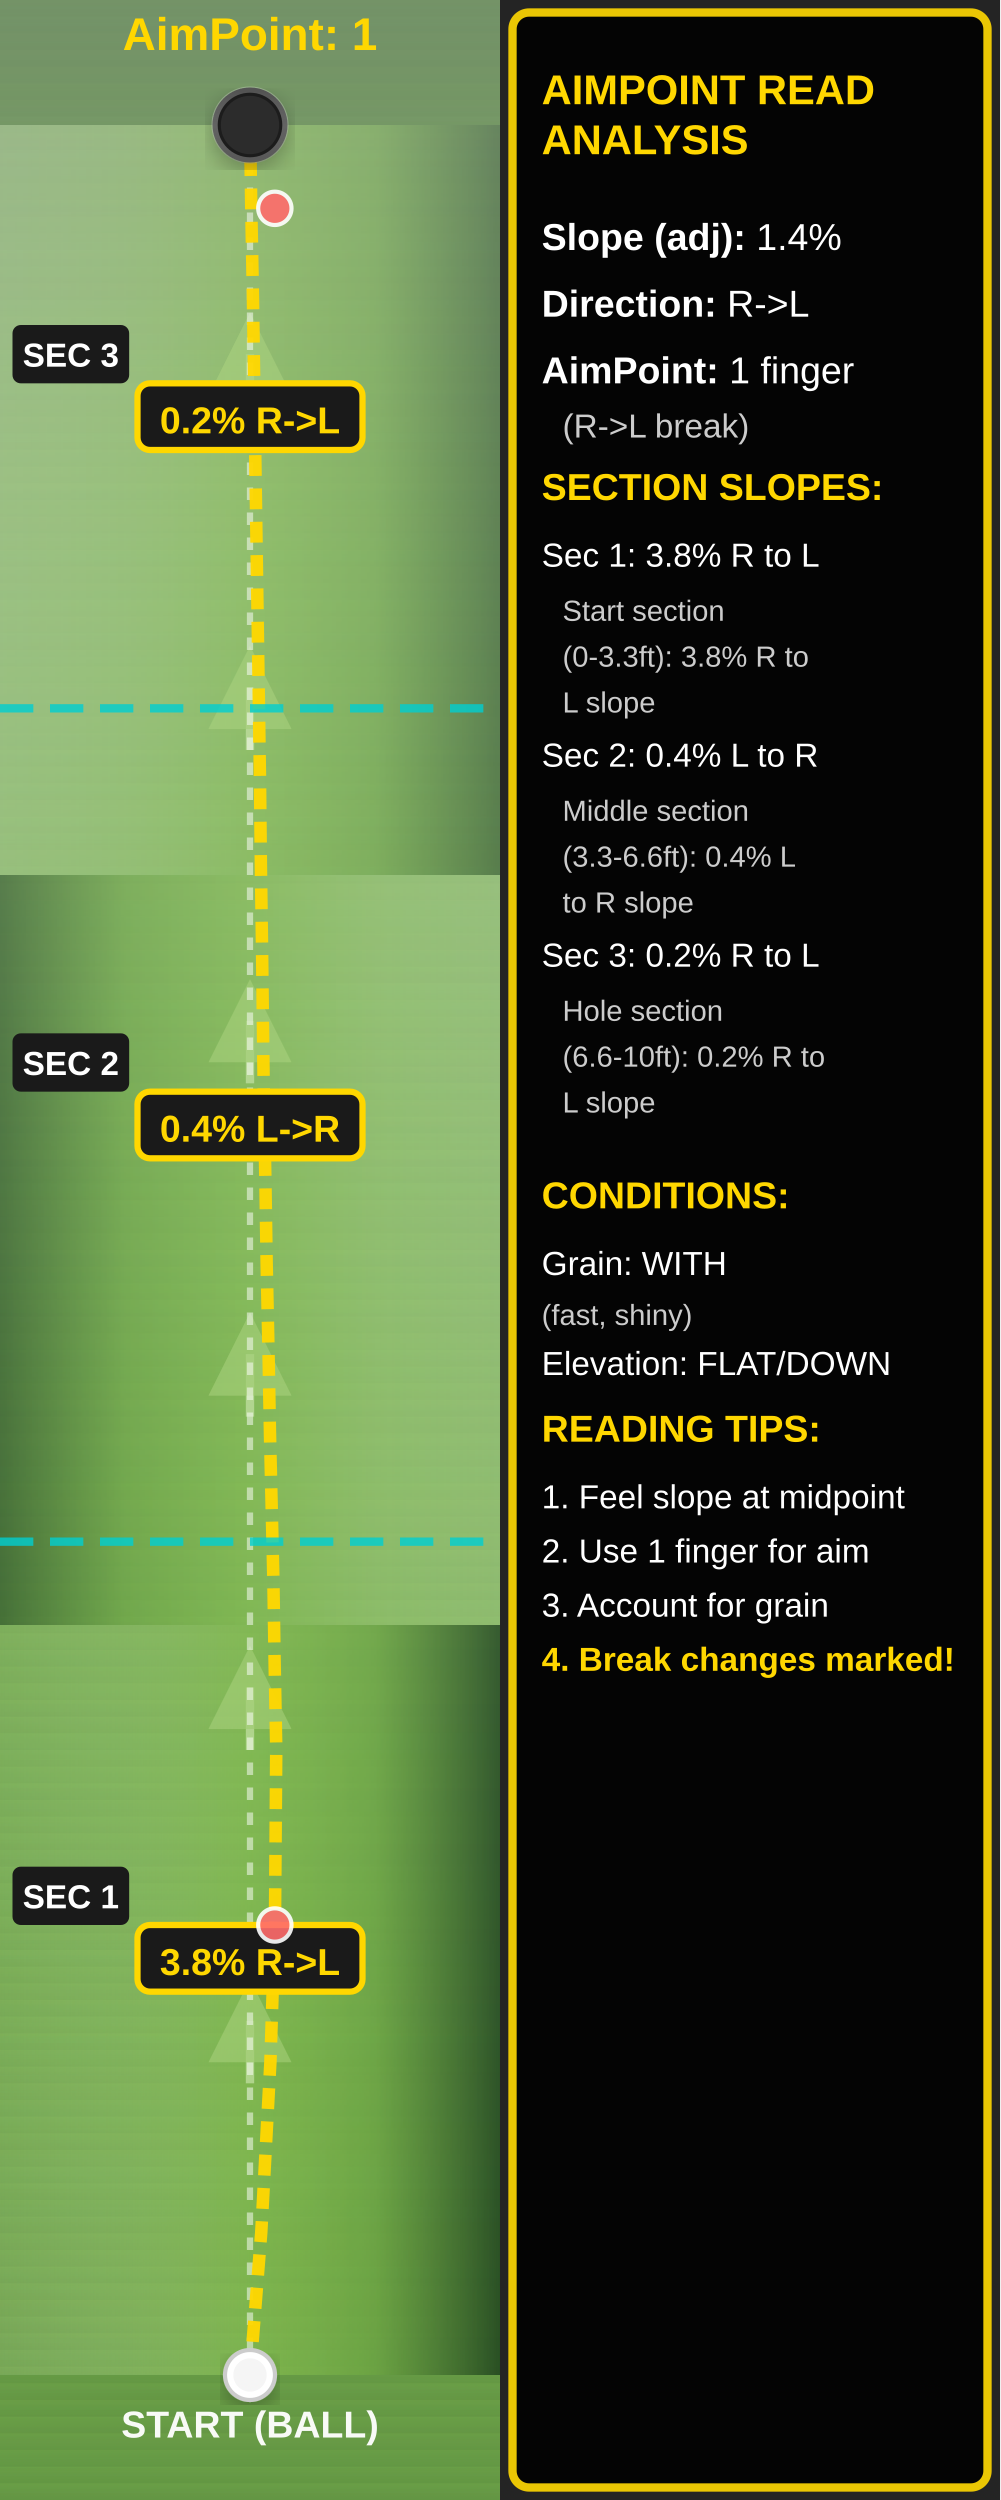
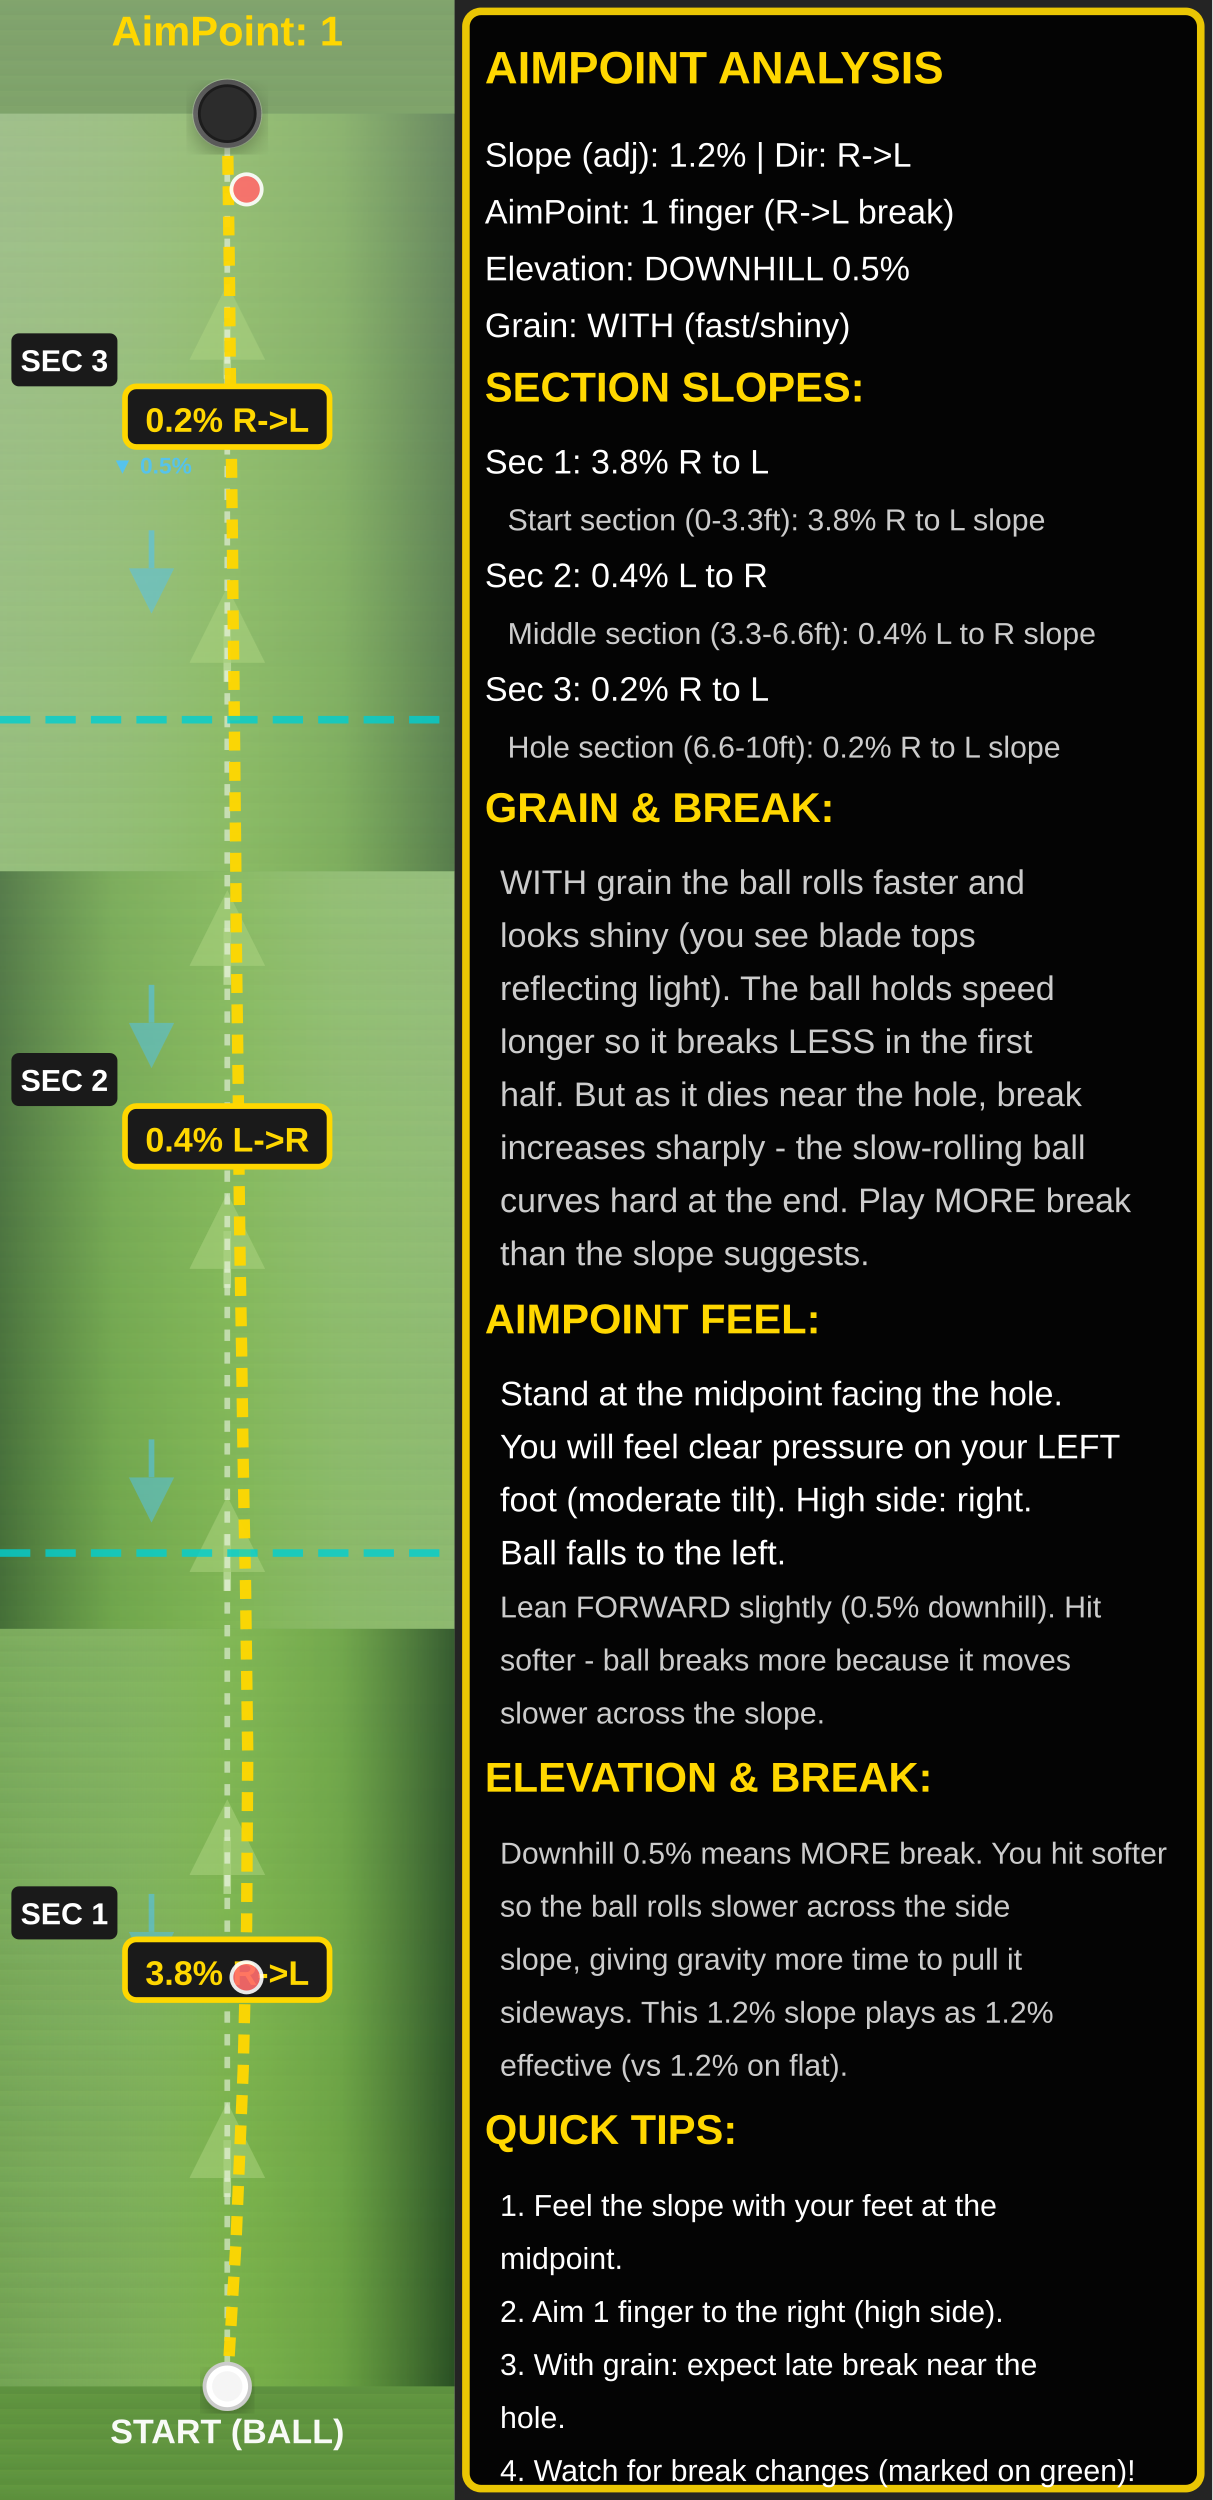
- <svg xmlns="http://www.w3.org/2000/svg" width="240" height="600">
+ <svg xmlns="http://www.w3.org/2000/svg" width="320" height="660">
  <defs>
    <linearGradient id="baseGreen" x1="0%" y1="0%" x2="0%" y2="100%">
      <stop offset="0%" style="stop-color:#689F38;stop-opacity:1" />
      <stop offset="50%" style="stop-color:#558B2F;stop-opacity:1" />
      <stop offset="100%" style="stop-color:#4A7C27;stop-opacity:1" />
    </linearGradient>
    <linearGradient id="grainGradient" x1="0%" y1="0%" x2="0%" y2="100%">
      <stop offset="0%" style="stop-color:#E8F5E9;stop-opacity:0.6" />
      <stop offset="30%" style="stop-color:#C8E6C9;stop-opacity:0.5" />
      <stop offset="60%" style="stop-color:#A5D6A7;stop-opacity:0.35" />
      <stop offset="100%" style="stop-color:#81C784;stop-opacity:0.2" />
    </linearGradient>
    <linearGradient id="elevationGradient" x1="0%" y1="0%" x2="0%" y2="100%">
-       <stop offset="0%" style="stop-color:#1B3D14;stop-opacity:1.0" />
-       <stop offset="20%" style="stop-color:#4A7C27;stop-opacity:0.85" />
-       <stop offset="50%" style="stop-color:#689F38;stop-opacity:0.6" />
-       <stop offset="80%" style="stop-color:#8BC34A;stop-opacity:0.4" />
-       <stop offset="100%" style="stop-color:#AED581;stop-opacity:0.3" />
+       <stop offset="0%" style="stop-color:#1B3D14;stop-opacity:0.58" />
+       <stop offset="50%" style="stop-color:#689F38;stop-opacity:0.38" />
+       <stop offset="100%" style="stop-color:#AED581;stop-opacity:0.17" />
    </linearGradient>
    <linearGradient id="breakGradientSec1" x1="0%" y1="0%" x2="100%" y2="0%">
      <stop offset="0%" style="stop-color:#C5E1A5;stop-opacity:0.2" />
      <stop offset="25%" style="stop-color:#AED581;stop-opacity:0.36" />
      <stop offset="50%" style="stop-color:#8BC34A;stop-opacity:0.6" />
      <stop offset="75%" style="stop-color:#689F38;stop-opacity:0.8" />
      <stop offset="100%" style="stop-color:#1B3D14;stop-opacity:1.0" />
    </linearGradient>
    <linearGradient id="breakGradientSec2" x1="0%" y1="0%" x2="100%" y2="0%">
      <stop offset="0%" style="stop-color:#1B3D14;stop-opacity:0.72" />
      <stop offset="25%" style="stop-color:#689F38;stop-opacity:0.642" />
      <stop offset="50%" style="stop-color:#8BC34A;stop-opacity:0.565" />
      <stop offset="75%" style="stop-color:#AED581;stop-opacity:0.488" />
      <stop offset="100%" style="stop-color:#C5E1A5;stop-opacity:0.41" />
    </linearGradient>
    <linearGradient id="breakGradientSec3" x1="0%" y1="0%" x2="100%" y2="0%">
      <stop offset="0%" style="stop-color:#C5E1A5;stop-opacity:0.41" />
      <stop offset="25%" style="stop-color:#AED581;stop-opacity:0.472" />
      <stop offset="50%" style="stop-color:#8BC34A;stop-opacity:0.565" />
      <stop offset="75%" style="stop-color:#689F38;stop-opacity:0.642" />
      <stop offset="100%" style="stop-color:#1B3D14;stop-opacity:0.72" />
    </linearGradient>
    <linearGradient id="holeGrainGradient" x1="50%" y1="0%" x2="50%" y2="100%">
      <stop offset="0%" style="stop-color:#FFFFFF;stop-opacity:0.3" />
      <stop offset="50%" style="stop-color:#CCCCCC;stop-opacity:0.5" />
      <stop offset="100%" style="stop-color:#999999;stop-opacity:0.6" />
    </linearGradient>
    <filter id="shadow">
      <feDropShadow dx="0" dy="2" stdDeviation="3" flood-opacity="0.3" />
    </filter>
    <marker id="arrowhead-grain" markerWidth="10" markerHeight="10" refX="5" refY="5" orient="auto">
      <polygon points="0,0 10,5 0,10" fill="#AED581" opacity="0.7" />
    </marker>
+     <marker id="arrowhead-elev-up" markerWidth="8" markerHeight="8" refX="4" refY="8" orient="0">
+       <polygon points="4,0 8,8 0,8" fill="#FFA726" opacity="0.85" />
+     </marker>
+     <marker id="arrowhead-elev-down" markerWidth="8" markerHeight="8" refX="4" refY="0" orient="0">
+       <polygon points="0,0 8,0 4,8" fill="#4FC3F7" opacity="0.85" />
+     </marker>
    <pattern id="grassTexture" x="0" y="0" width="4" height="4" patternUnits="userSpaceOnUse">
      <rect width="4" height="4" fill="url(#baseGreen)" opacity="0.95" />
      <line x1="0" y1="2" x2="4" y2="2" stroke="#5A9B3F" stroke-width="0.5" opacity="0.3" />
    </pattern>
  </defs>
-   <rect width="120" height="600" fill="url(#baseGreen)" />
-   <rect width="120" height="600" fill="url(#grassTexture)" opacity="0.3" />
-   <rect width="120" height="600" fill="url(#elevationGradient)" opacity="0.7" />
-   <rect x="0" y="390.0" width="120" height="180.0" fill="url(#breakGradientSec1)" opacity="1.0" />
-   <rect x="0" y="210.0" width="120" height="180.0" fill="url(#breakGradientSec2)" opacity="1.0" />
-   <rect x="0" y="30" width="120" height="180.0" fill="url(#breakGradientSec3)" opacity="1.0" />
-   <rect width="120" height="600" fill="url(#grainGradient)" opacity="0.6" />
+   <rect width="120" height="660" fill="url(#baseGreen)" />
+   <rect width="120" height="660" fill="url(#grassTexture)" opacity="0.3" />
+   <rect width="120" height="660" fill="url(#elevationGradient)" opacity="0.7" />
+   <rect x="0" y="430.0" width="120" height="200.0" fill="url(#breakGradientSec1)" opacity="1.0" />
+   <rect x="0" y="230.0" width="120" height="200.0" fill="url(#breakGradientSec2)" opacity="1.0" />
+   <rect x="0" y="30" width="120" height="200.0" fill="url(#breakGradientSec3)" opacity="1.0" />
+   <rect width="120" height="660" fill="url(#grainGradient)" opacity="0.6" />
  <line x1="60.0" y1="100" x2="60.0" y2="85" stroke="#C5E1A5" stroke-width="2" opacity="0.7" marker-end="url(#arrowhead-grain)" />
  <line x1="60.0" y1="180" x2="60.0" y2="165" stroke="#C5E1A5" stroke-width="2" opacity="0.7" marker-end="url(#arrowhead-grain)" />
  <line x1="60.0" y1="260" x2="60.0" y2="245" stroke="#C5E1A5" stroke-width="2" opacity="0.7" marker-end="url(#arrowhead-grain)" />
  <line x1="60.0" y1="340" x2="60.0" y2="325" stroke="#C5E1A5" stroke-width="2" opacity="0.7" marker-end="url(#arrowhead-grain)" />
  <line x1="60.0" y1="420" x2="60.0" y2="405" stroke="#C5E1A5" stroke-width="2" opacity="0.7" marker-end="url(#arrowhead-grain)" />
  <line x1="60.0" y1="500" x2="60.0" y2="485" stroke="#C5E1A5" stroke-width="2" opacity="0.7" marker-end="url(#arrowhead-grain)" />
-   <line x1="60.0" y1="570" x2="60.0" y2="30.0" stroke="#FFFFFF" stroke-width="1.5" stroke-dasharray="3,3" opacity="0.5" />
-   <path d="M 60.0 570.0 C 60.9 558.7, 61.8 547.1, 62.7 535.8 C 63.4 522.3, 64.2 508.3, 64.9 494.8 C 65.3 483.5, 65.6 471.9, 66.0 460.6 C 66.1 447.1, 66.2 433.2, 66.3 419.6 C 66.0 406.1, 65.8 392.1, 65.6 378.6 C 65.3 367.3, 65.1 355.7, 64.8 344.4 C 64.6 330.9, 64.3 317.0, 64.0 303.4 C 63.8 289.9, 63.6 275.9, 63.3 262.4 C 63.2 251.1, 63.0 239.5, 62.9 228.2 C 62.7 214.7, 62.5 200.7, 62.4 187.2 C 62.2 173.7, 62.0 159.7, 61.8 146.2 C 61.6 134.9, 61.5 123.3, 61.3 112.0 C 61.1 98.5, 60.9 84.5, 60.7 71.0 C 60.4 57.5, 60.2 43.5, 60.0 30.0" stroke="#FFD700" stroke-width="3" fill="none" stroke-dasharray="5,3" opacity="0.95" />
-   <line x1="0" y1="370.0" x2="120" y2="370.0" stroke="#00CED1" stroke-width="2" opacity="0.8" stroke-dasharray="8,4" />
-   <line x1="0" y1="170.0" x2="120" y2="170.0" stroke="#00CED1" stroke-width="2" opacity="0.8" stroke-dasharray="8,4" />
-   <rect x="3" y="448.0" width="28" height="14" fill="#1A1A1A" rx="2" />
-   <text x="17" y="458.0" font-family="Arial, sans-serif" font-size="8" fill="#FFFFFF" text-anchor="middle" font-weight="bold">SEC 1</text>
-   <rect x="33.0" y="462.0" width="54" height="16" fill="#1A1A1A" rx="3" stroke="#FFD700" stroke-width="1.5" />
-   <text x="60.0" y="474.0" font-family="Arial, sans-serif" font-size="9" fill="#FFD700" text-anchor="middle" font-weight="bold">3.8% R-&gt;L</text>
-   <rect x="3" y="248.0" width="28" height="14" fill="#1A1A1A" rx="2" />
-   <text x="17" y="258.0" font-family="Arial, sans-serif" font-size="8" fill="#FFFFFF" text-anchor="middle" font-weight="bold">SEC 2</text>
-   <rect x="33.0" y="262.0" width="54" height="16" fill="#1A1A1A" rx="3" stroke="#FFD700" stroke-width="1.5" />
-   <text x="60.0" y="274.0" font-family="Arial, sans-serif" font-size="9" fill="#FFD700" text-anchor="middle" font-weight="bold">0.4% L-&gt;R</text>
-   <rect x="3" y="78.0" width="28" height="14" fill="#1A1A1A" rx="2" />
-   <text x="17" y="88.0" font-family="Arial, sans-serif" font-size="8" fill="#FFFFFF" text-anchor="middle" font-weight="bold">SEC 3</text>
-   <rect x="33.0" y="92.0" width="54" height="16" fill="#1A1A1A" rx="3" stroke="#FFD700" stroke-width="1.5" />
-   <text x="60.0" y="104.0" font-family="Arial, sans-serif" font-size="9" fill="#FFD700" text-anchor="middle" font-weight="bold">0.2% R-&gt;L</text>
-   <circle cx="65.963" cy="462" r="4" fill="#FF6B6B" opacity="0.9" stroke="#FFFFFF" stroke-width="1" />
-   <circle cx="65.963" cy="50" r="4" fill="#FF6B6B" opacity="0.9" stroke="#FFFFFF" stroke-width="1" />
+   <line x1="60.0" y1="580" x2="60.0" y2="565" stroke="#C5E1A5" stroke-width="2" opacity="0.7" marker-end="url(#arrowhead-grain)" />
+   <line x1="40.0" y1="140" x2="40.0" y2="150" stroke="#4FC3F7" stroke-width="1.5" opacity="0.57" marker-end="url(#arrowhead-elev-down)" />
+   <line x1="40.0" y1="260" x2="40.0" y2="270" stroke="#4FC3F7" stroke-width="1.5" opacity="0.57" marker-end="url(#arrowhead-elev-down)" />
+   <line x1="40.0" y1="380" x2="40.0" y2="390" stroke="#4FC3F7" stroke-width="1.5" opacity="0.57" marker-end="url(#arrowhead-elev-down)" />
+   <line x1="40.0" y1="500" x2="40.0" y2="510" stroke="#4FC3F7" stroke-width="1.5" opacity="0.57" marker-end="url(#arrowhead-elev-down)" />
+   <text x="40.0" y="125" font-family="Arial, sans-serif" font-size="6" fill="#4FC3F7" text-anchor="middle" font-weight="bold" opacity="0.9">▼ 0.5%</text>
+   <line x1="60.0" y1="630" x2="60.0" y2="30.0" stroke="#FFFFFF" stroke-width="1.5" stroke-dasharray="3,3" opacity="0.5" />
+   <path d="M 60.0 630.0 C 60.8 617.5, 61.5 604.6, 62.3 592.0 C 62.9 577.0, 63.6 561.5, 64.2 546.5 C 64.5 533.9, 64.8 521.0, 65.1 508.5 C 65.2 493.4, 65.3 477.9, 65.4 462.9 C 65.2 447.9, 65.0 432.4, 64.8 417.3 C 64.5 404.8, 64.3 391.9, 64.1 379.4 C 63.9 364.3, 63.7 348.8, 63.4 333.8 C 63.2 318.8, 63.0 303.3, 62.9 288.2 C 62.7 275.7, 62.6 262.8, 62.4 250.3 C 62.3 235.2, 62.2 219.7, 62.0 204.7 C 61.9 189.6, 61.7 174.2, 61.5 159.1 C 61.4 146.6, 61.3 133.7, 61.1 121.1 C 60.9 106.1, 60.7 90.6, 60.6 75.6 C 60.4 60.5, 60.2 45.0, 60.0 30.0" stroke="#FFD700" stroke-width="3" fill="none" stroke-dasharray="5,3" opacity="0.95" />
+   <line x1="0" y1="410.0" x2="120" y2="410.0" stroke="#00CED1" stroke-width="2" opacity="0.8" stroke-dasharray="8,4" />
+   <line x1="0" y1="190.0" x2="120" y2="190.0" stroke="#00CED1" stroke-width="2" opacity="0.8" stroke-dasharray="8,4" />
+   <rect x="3" y="498.0" width="28" height="14" fill="#1A1A1A" rx="2" />
+   <text x="17" y="508.0" font-family="Arial, sans-serif" font-size="8" fill="#FFFFFF" text-anchor="middle" font-weight="bold">SEC 1</text>
+   <rect x="33.0" y="512.0" width="54" height="16" fill="#1A1A1A" rx="3" stroke="#FFD700" stroke-width="1.5" />
+   <text x="60.0" y="524.0" font-family="Arial, sans-serif" font-size="9" fill="#FFD700" text-anchor="middle" font-weight="bold">3.8% R-&gt;L</text>
+   <rect x="3" y="278.0" width="28" height="14" fill="#1A1A1A" rx="2" />
+   <text x="17" y="288.0" font-family="Arial, sans-serif" font-size="8" fill="#FFFFFF" text-anchor="middle" font-weight="bold">SEC 2</text>
+   <rect x="33.0" y="292.0" width="54" height="16" fill="#1A1A1A" rx="3" stroke="#FFD700" stroke-width="1.5" />
+   <text x="60.0" y="304.0" font-family="Arial, sans-serif" font-size="9" fill="#FFD700" text-anchor="middle" font-weight="bold">0.4% L-&gt;R</text>
+   <rect x="3" y="88.0" width="28" height="14" fill="#1A1A1A" rx="2" />
+   <text x="17" y="98.0" font-family="Arial, sans-serif" font-size="8" fill="#FFFFFF" text-anchor="middle" font-weight="bold">SEC 3</text>
+   <rect x="33.0" y="102.0" width="54" height="16" fill="#1A1A1A" rx="3" stroke="#FFD700" stroke-width="1.5" />
+   <text x="60.0" y="114.0" font-family="Arial, sans-serif" font-size="9" fill="#FFD700" text-anchor="middle" font-weight="bold">0.2% R-&gt;L</text>
+   <circle cx="65.093" cy="522" r="4" fill="#FF6B6B" opacity="0.9" stroke="#FFFFFF" stroke-width="1" />
+   <circle cx="65.093" cy="50" r="4" fill="#FF6B6B" opacity="0.9" stroke="#FFFFFF" stroke-width="1" />
  <text x="60.0" y="12" font-family="Arial, sans-serif" font-size="11" fill="#FFD700" text-anchor="middle" font-weight="bold">AimPoint: 1</text>
  <circle cx="60.0" cy="30.0" r="9" fill="#1A1A1A" filter="url(#shadow)" />
  <circle cx="60.0" cy="30.0" r="7" fill="#2C2C2C" />
  <circle cx="60.0" cy="30.0" r="8.5" fill="none" stroke="url(#holeGrainGradient)" stroke-width="1.5" opacity="0.8" />
-   <circle cx="60.0" cy="570" r="6" fill="#FFFFFF" stroke="#CCCCCC" stroke-width="1" filter="url(#shadow)" />
-   <circle cx="60.0" cy="570" r="4" fill="#F5F5F5" />
-   <text x="60.0" y="585" font-family="Arial, sans-serif" font-size="9" fill="#FFFFFF" text-anchor="middle" font-weight="bold" opacity="0.95">START (BALL)</text>
-   <rect x="120" y="0" width="120" height="600" fill="#1A1A1A" opacity="0.95" />
-   <rect x="123" y="3" width="114" height="594" fill="#000000" opacity="0.9" rx="4" stroke="#FFD700" stroke-width="2" />
-   <text x="130" y="25" font-family="Arial, sans-serif" font-size="10" fill="#FFD700" font-weight="bold">AIMPOINT READ</text>
-   <text x="130" y="37" font-family="Arial, sans-serif" font-size="10" fill="#FFD700" font-weight="bold">ANALYSIS</text>
-   <text x="130" y="60" font-family="Arial, sans-serif" font-size="9" fill="#FFFFFF">
-     <tspan font-weight="bold">Slope (adj):</tspan> 1.4%</text>
-   <text x="130" y="76" font-family="Arial, sans-serif" font-size="9" fill="#FFFFFF">
-     <tspan font-weight="bold">Direction:</tspan> R-&gt;L</text>
-   <text x="130" y="92" font-family="Arial, sans-serif" font-size="9" fill="#FFFFFF">
-     <tspan font-weight="bold">AimPoint:</tspan> 1 finger</text>
-   <text x="135" y="105" font-family="Arial, sans-serif" font-size="8" fill="#CCCCCC">(R-&gt;L break)</text>
-   <text x="130" y="120" font-family="Arial, sans-serif" font-size="9" fill="#FFD700" font-weight="bold">SECTION SLOPES:</text>
-   <text x="130" y="136" font-family="Arial, sans-serif" font-size="8" fill="#FFFFFF">Sec 1: 3.8% R to L</text>
-   <text x="135" y="149" font-family="Arial, sans-serif" font-size="7" fill="#CCCCCC">Start section</text>
-   <text x="135" y="160" font-family="Arial, sans-serif" font-size="7" fill="#CCCCCC">(0-3.3ft): 3.8% R to</text>
-   <text x="135" y="171" font-family="Arial, sans-serif" font-size="7" fill="#CCCCCC">L slope</text>
-   <text x="130" y="184" font-family="Arial, sans-serif" font-size="8" fill="#FFFFFF">Sec 2: 0.4% L to R</text>
-   <text x="135" y="197" font-family="Arial, sans-serif" font-size="7" fill="#CCCCCC">Middle section</text>
-   <text x="135" y="208" font-family="Arial, sans-serif" font-size="7" fill="#CCCCCC">(3.3-6.6ft): 0.4% L</text>
-   <text x="135" y="219" font-family="Arial, sans-serif" font-size="7" fill="#CCCCCC">to R slope</text>
-   <text x="130" y="232" font-family="Arial, sans-serif" font-size="8" fill="#FFFFFF">Sec 3: 0.2% R to L</text>
-   <text x="135" y="245" font-family="Arial, sans-serif" font-size="7" fill="#CCCCCC">Hole section</text>
-   <text x="135" y="256" font-family="Arial, sans-serif" font-size="7" fill="#CCCCCC">(6.6-10ft): 0.2% R to</text>
-   <text x="135" y="267" font-family="Arial, sans-serif" font-size="7" fill="#CCCCCC">L slope</text>
-   <text x="130" y="290" font-family="Arial, sans-serif" font-size="9" fill="#FFD700" font-weight="bold">CONDITIONS:</text>
-   <text x="130" y="306" font-family="Arial, sans-serif" font-size="8" fill="#FFFFFF">Grain: WITH</text>
-   <text x="130" y="318" font-family="Arial, sans-serif" font-size="7" fill="#CCCCCC">(fast, shiny)</text>
-   <text x="130" y="330" font-family="Arial, sans-serif" font-size="8" fill="#FFFFFF">Elevation: FLAT/DOWN</text>
-   <text x="130" y="346" font-family="Arial, sans-serif" font-size="9" fill="#FFD700" font-weight="bold">READING TIPS:</text>
-   <text x="130" y="362" font-family="Arial, sans-serif" font-size="8" fill="#FFFFFF" font-weight="normal">1. Feel slope at midpoint</text>
-   <text x="130" y="375" font-family="Arial, sans-serif" font-size="8" fill="#FFFFFF" font-weight="normal">2. Use 1 finger for aim</text>
-   <text x="130" y="388" font-family="Arial, sans-serif" font-size="8" fill="#FFFFFF" font-weight="normal">3. Account for grain</text>
-   <text x="130" y="401" font-family="Arial, sans-serif" font-size="8" fill="#FFD700" font-weight="bold">4. Break changes marked!</text>
+   <circle cx="60.0" cy="630" r="6" fill="#FFFFFF" stroke="#CCCCCC" stroke-width="1" filter="url(#shadow)" />
+   <circle cx="60.0" cy="630" r="4" fill="#F5F5F5" />
+   <text x="60.0" y="645" font-family="Arial, sans-serif" font-size="9" fill="#FFFFFF" text-anchor="middle" font-weight="bold" opacity="0.95">START (BALL)</text>
+   <rect x="120" y="0" width="200" height="660" fill="#1A1A1A" opacity="0.95" />
+   <rect x="123" y="3" width="194" height="654" fill="#000000" opacity="0.9" rx="4" stroke="#FFD700" stroke-width="2" />
+   <text x="128" y="22" font-family="Arial, sans-serif" font-size="12" fill="#FFD700" font-weight="bold">AIMPOINT ANALYSIS</text>
+   <text x="128" y="44" font-family="Arial, sans-serif" font-size="9" fill="#FFFFFF">Slope (adj): 1.2%  |  Dir: R-&gt;L</text>
+   <text x="128" y="59" font-family="Arial, sans-serif" font-size="9" fill="#FFFFFF">AimPoint: 1 finger (R-&gt;L break)</text>
+   <text x="128" y="74" font-family="Arial, sans-serif" font-size="9" fill="#FFFFFF">Elevation: DOWNHILL 0.5%</text>
+   <text x="128" y="89" font-family="Arial, sans-serif" font-size="9" fill="#FFFFFF">Grain: WITH (fast/shiny)</text>
+   <text x="128" y="106" font-family="Arial, sans-serif" font-size="11" fill="#FFD700" font-weight="bold">SECTION SLOPES:</text>
+   <text x="128" y="125" font-family="Arial, sans-serif" font-size="9" fill="#FFFFFF">Sec 1: 3.8% R to L</text>
+   <text x="134" y="140" font-family="Arial, sans-serif" font-size="8" fill="#CCCCCC">Start section (0-3.3ft): 3.8% R to L slope</text>
+   <text x="128" y="155" font-family="Arial, sans-serif" font-size="9" fill="#FFFFFF">Sec 2: 0.4% L to R</text>
+   <text x="134" y="170" font-family="Arial, sans-serif" font-size="8" fill="#CCCCCC">Middle section (3.3-6.6ft): 0.4% L to R slope</text>
+   <text x="128" y="185" font-family="Arial, sans-serif" font-size="9" fill="#FFFFFF">Sec 3: 0.2% R to L</text>
+   <text x="134" y="200" font-family="Arial, sans-serif" font-size="8" fill="#CCCCCC">Hole section (6.6-10ft): 0.2% R to L slope</text>
+   <text x="128" y="217" font-family="Arial, sans-serif" font-size="11" fill="#FFD700" font-weight="bold">GRAIN &amp; BREAK:</text>
+   <text x="132" y="236" font-family="Arial, sans-serif" font-size="9" fill="#CCCCCC">WITH grain the ball rolls faster and</text>
+   <text x="132" y="250" font-family="Arial, sans-serif" font-size="9" fill="#CCCCCC">looks shiny (you see blade tops</text>
+   <text x="132" y="264" font-family="Arial, sans-serif" font-size="9" fill="#CCCCCC">reflecting light). The ball holds speed</text>
+   <text x="132" y="278" font-family="Arial, sans-serif" font-size="9" fill="#CCCCCC">longer so it breaks LESS in the first</text>
+   <text x="132" y="292" font-family="Arial, sans-serif" font-size="9" fill="#CCCCCC">half. But as it dies near the hole, break</text>
+   <text x="132" y="306" font-family="Arial, sans-serif" font-size="9" fill="#CCCCCC">increases sharply - the slow-rolling ball</text>
+   <text x="132" y="320" font-family="Arial, sans-serif" font-size="9" fill="#CCCCCC">curves hard at the end. Play MORE break</text>
+   <text x="132" y="334" font-family="Arial, sans-serif" font-size="9" fill="#CCCCCC">than the slope suggests.</text>
+   <text x="128" y="352" font-family="Arial, sans-serif" font-size="11" fill="#FFD700" font-weight="bold">AIMPOINT FEEL:</text>
+   <text x="132" y="371" font-family="Arial, sans-serif" font-size="9" fill="#FFFFFF">Stand at the midpoint facing the hole.</text>
+   <text x="132" y="385" font-family="Arial, sans-serif" font-size="9" fill="#FFFFFF">You will feel clear pressure on your LEFT</text>
+   <text x="132" y="399" font-family="Arial, sans-serif" font-size="9" fill="#FFFFFF">foot (moderate tilt). High side: right.</text>
+   <text x="132" y="413" font-family="Arial, sans-serif" font-size="9" fill="#FFFFFF">Ball falls to the left.</text>
+   <text x="132" y="427" font-family="Arial, sans-serif" font-size="8" fill="#CCCCCC">Lean FORWARD slightly (0.5% downhill). Hit</text>
+   <text x="132" y="441" font-family="Arial, sans-serif" font-size="8" fill="#CCCCCC">softer - ball breaks more because it moves</text>
+   <text x="132" y="455" font-family="Arial, sans-serif" font-size="8" fill="#CCCCCC">slower across the slope.</text>
+   <text x="128" y="473" font-family="Arial, sans-serif" font-size="11" fill="#FFD700" font-weight="bold">ELEVATION &amp; BREAK:</text>
+   <text x="132" y="492" font-family="Arial, sans-serif" font-size="8" fill="#CCCCCC">Downhill 0.5% means MORE break. You hit softer</text>
+   <text x="132" y="506" font-family="Arial, sans-serif" font-size="8" fill="#CCCCCC">so the ball rolls slower across the side</text>
+   <text x="132" y="520" font-family="Arial, sans-serif" font-size="8" fill="#CCCCCC">slope, giving gravity more time to pull it</text>
+   <text x="132" y="534" font-family="Arial, sans-serif" font-size="8" fill="#CCCCCC">sideways. This 1.2% slope plays as 1.2%</text>
+   <text x="132" y="548" font-family="Arial, sans-serif" font-size="8" fill="#CCCCCC">effective (vs 1.2% on flat).</text>
+   <text x="128" y="566" font-family="Arial, sans-serif" font-size="11" fill="#FFD700" font-weight="bold">QUICK TIPS:</text>
+   <text x="132" y="585" font-family="Arial, sans-serif" font-size="8" fill="#FFFFFF">1. Feel the slope with your feet at the</text>
+   <text x="132" y="599" font-family="Arial, sans-serif" font-size="8" fill="#FFFFFF">midpoint.</text>
+   <text x="132" y="613" font-family="Arial, sans-serif" font-size="8" fill="#FFFFFF">2. Aim 1 finger to the right (high side).</text>
+   <text x="132" y="627" font-family="Arial, sans-serif" font-size="8" fill="#FFFFFF">3. With grain: expect late break near the</text>
+   <text x="132" y="641" font-family="Arial, sans-serif" font-size="8" fill="#FFFFFF">hole.</text>
+   <text x="132" y="655" font-family="Arial, sans-serif" font-size="8" fill="#FFFFFF">4. Watch for break changes (marked on green)!</text>
</svg>
